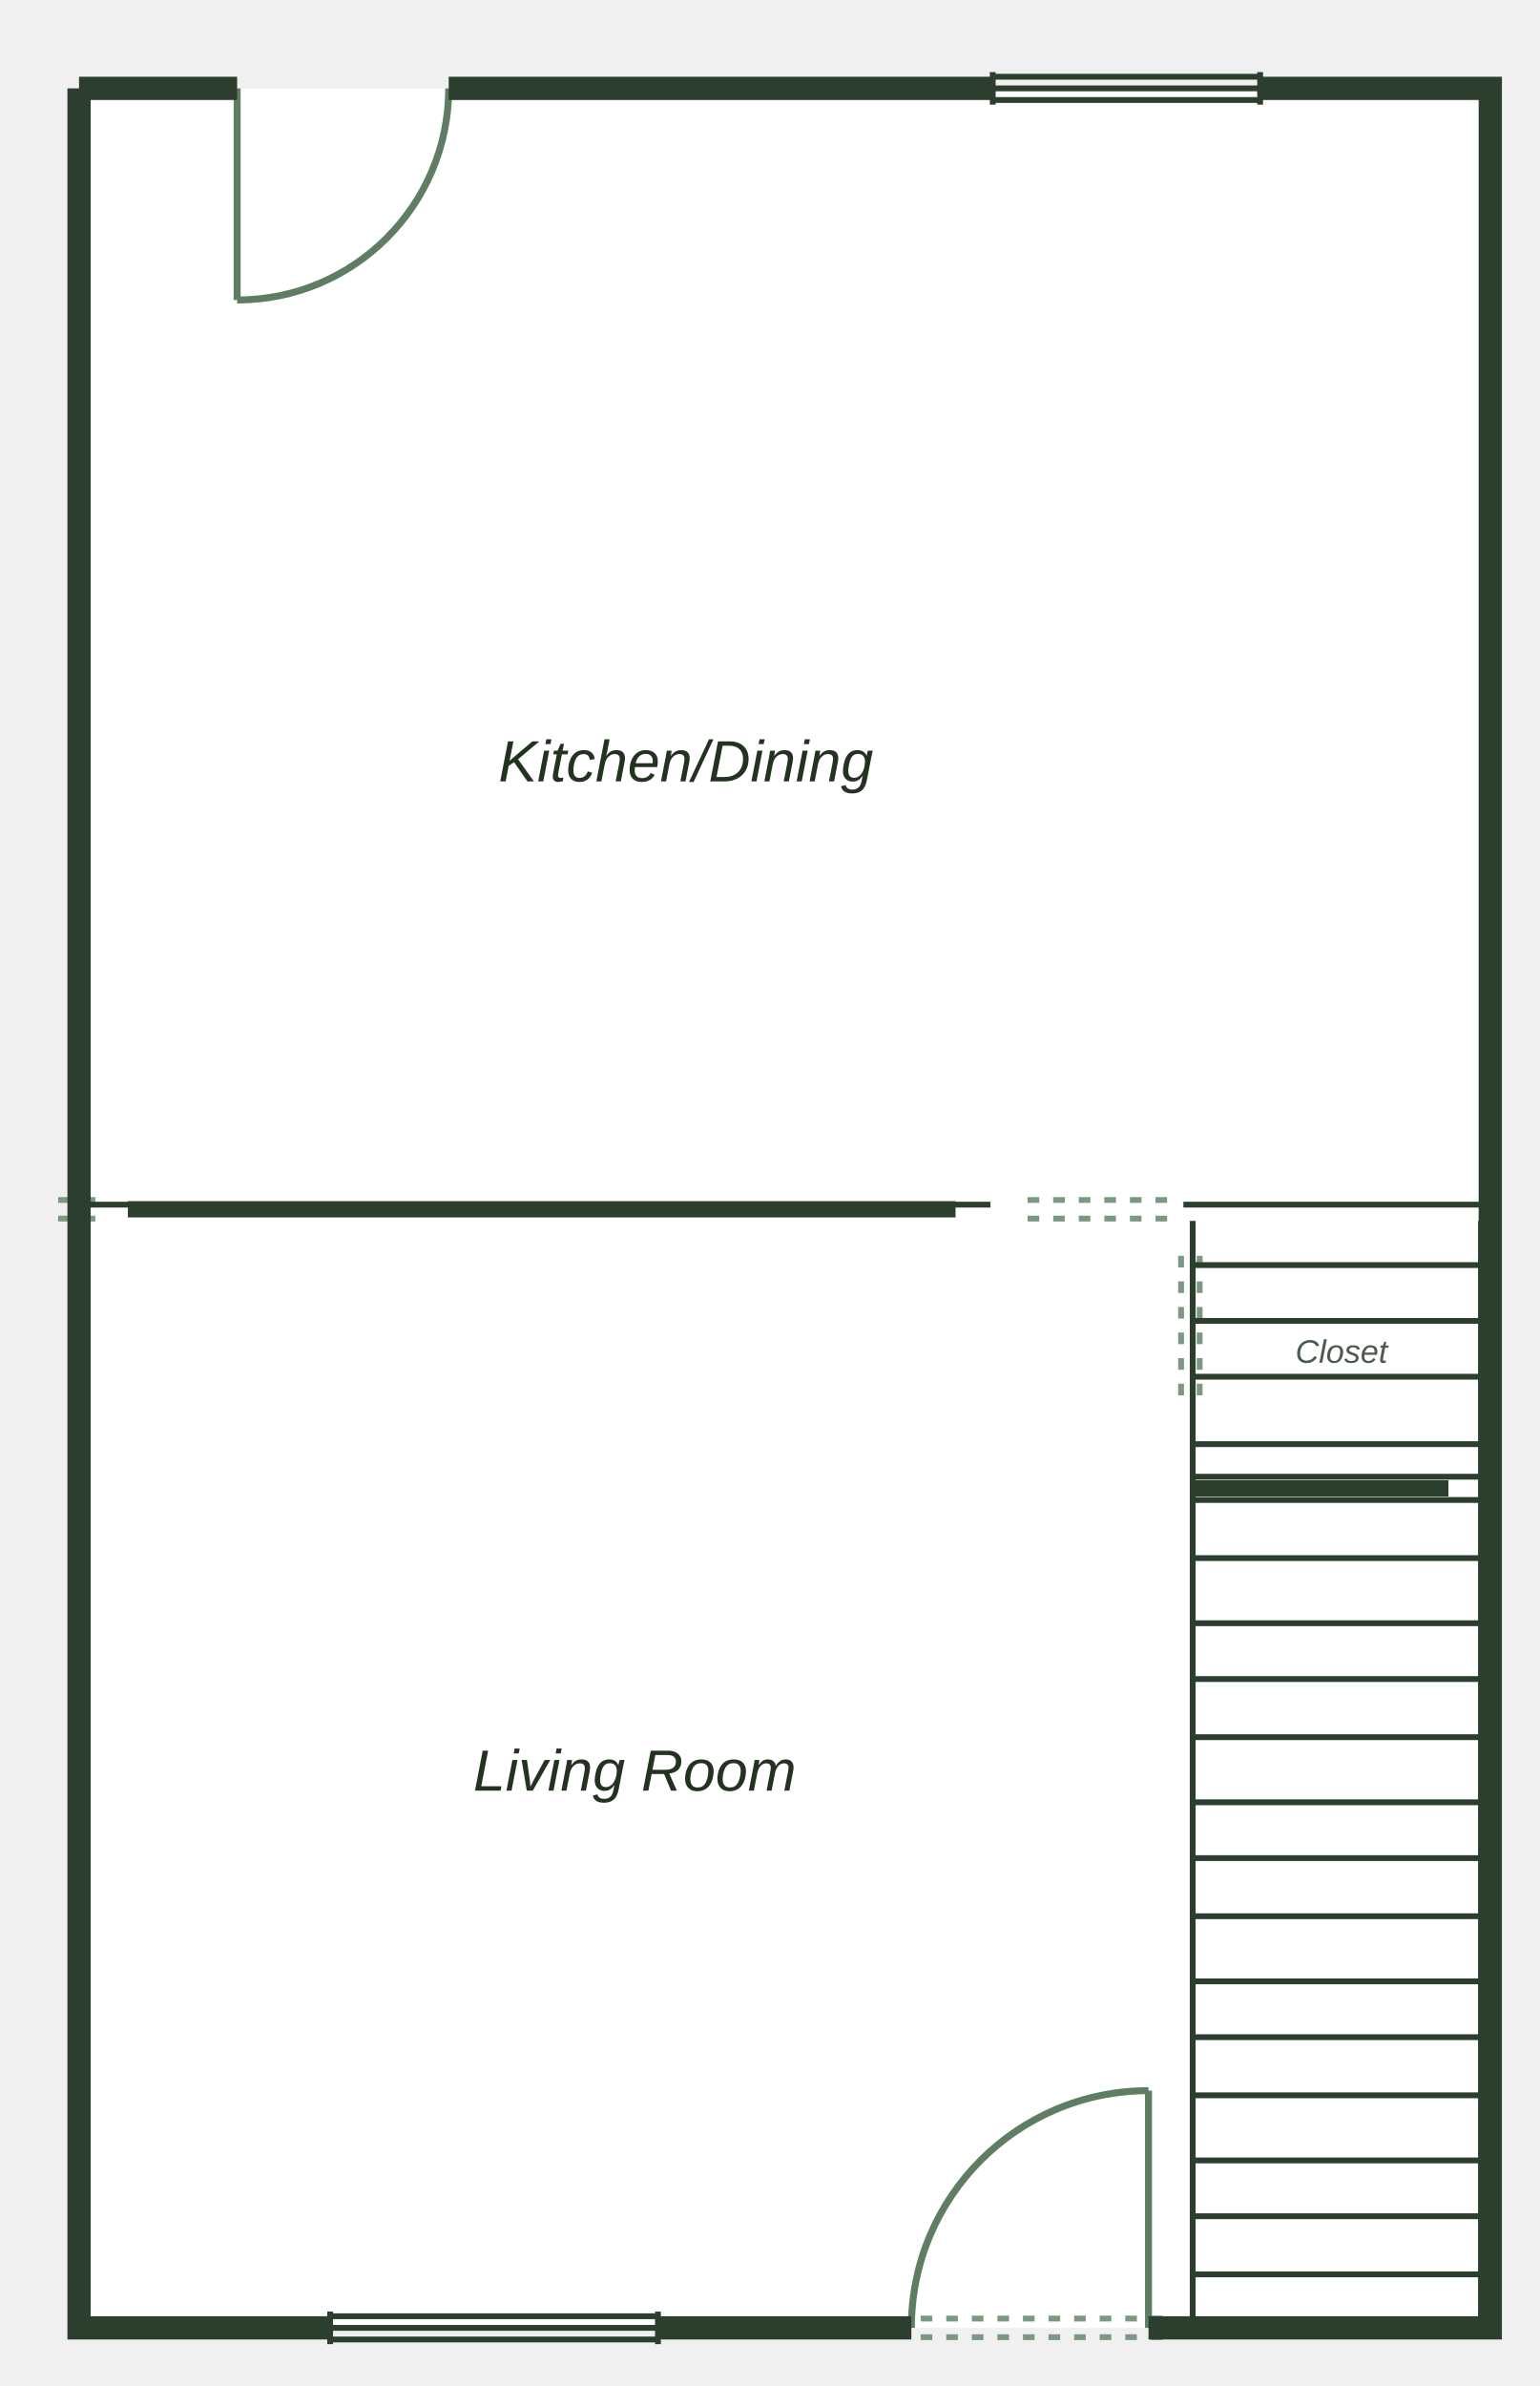
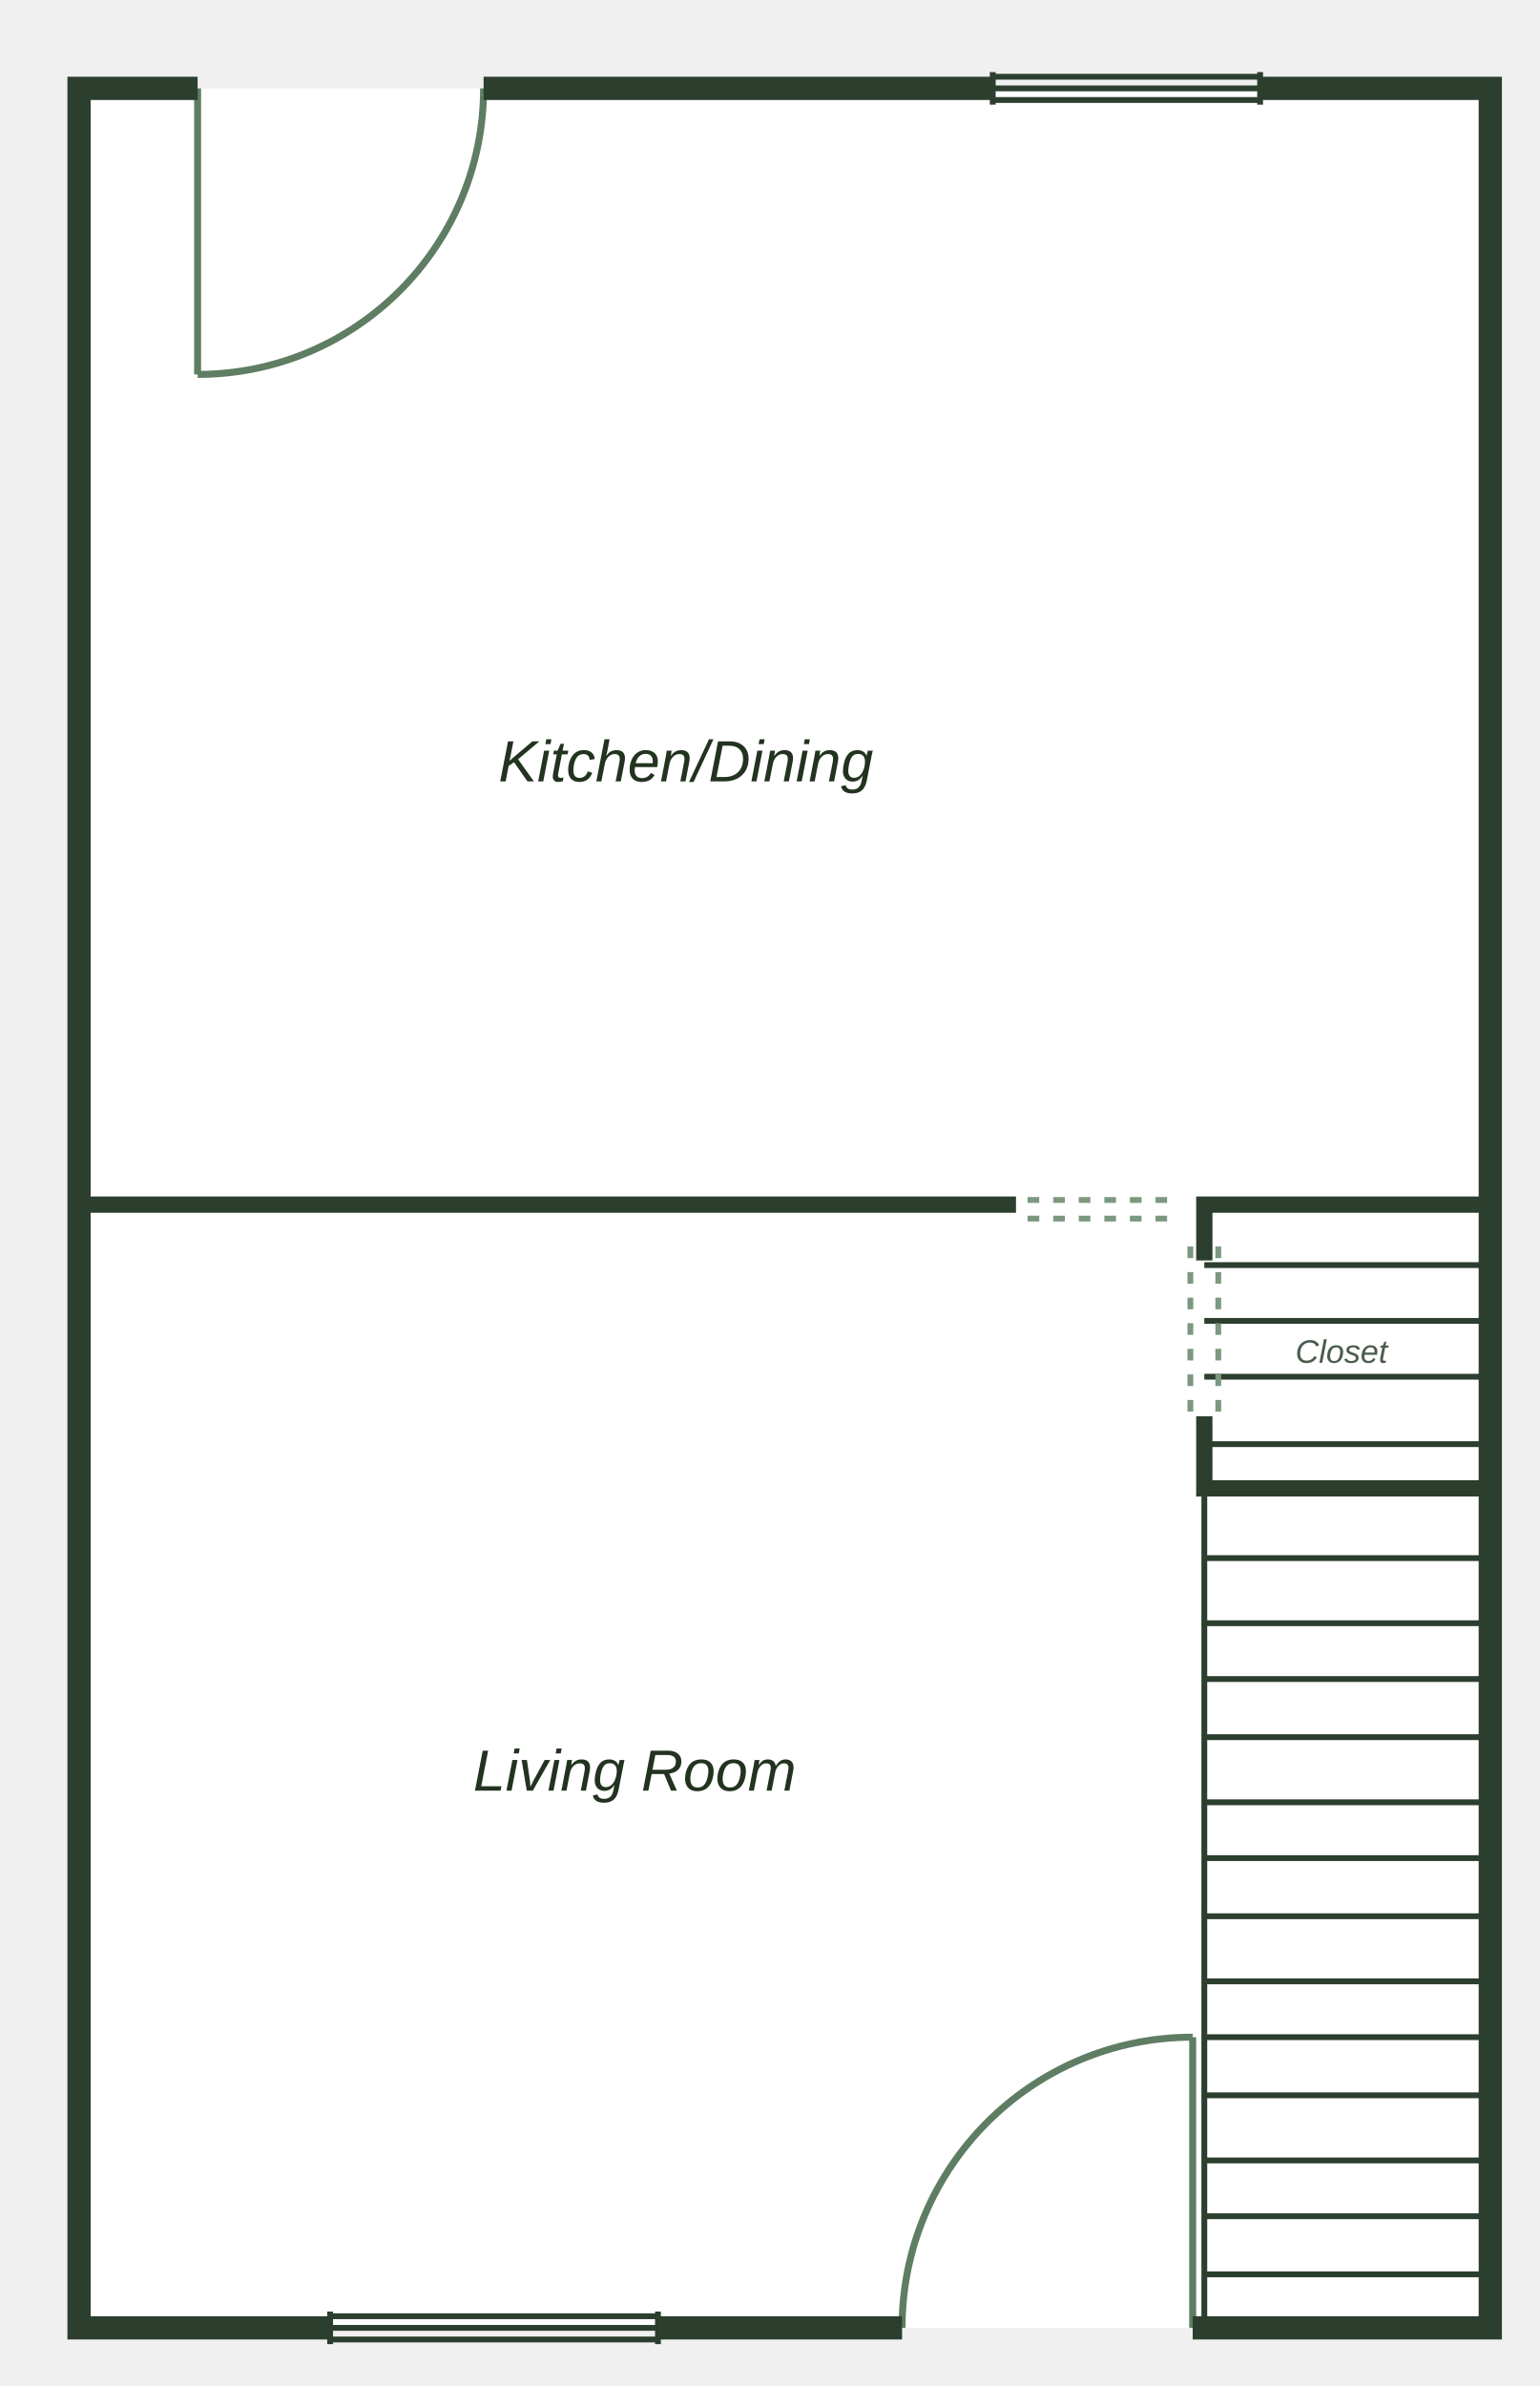
<svg xmlns="http://www.w3.org/2000/svg" width="662" height="1026" viewBox="0 0 662 1026" preserveAspectRatio="xMidYMid meet" role="img" aria-label="Kent Island Village two-bedroom townhome main-level floor plan">
  <defs>
    <style>
    .fp{fill:#FFFFFF}
    .w{fill:none;stroke:#2C3E2D;stroke-width:7;stroke-linecap:butt}
    .wo{fill:none;stroke:#2C3E2D;stroke-width:10;stroke-linecap:butt}
    .d{fill:none;stroke:#7C9880;stroke-width:2.5;stroke-dasharray:5 6}
    .arc{fill:none;stroke:#5E7D63;stroke-width:3}
    .win{fill:none;stroke:#2C3E2D;stroke-width:2.5}
    .st{fill:none;stroke:#2C3E2D;stroke-width:2.5}
    .rm{fill:#22331F;font-family:'Helvetica Neue',Arial,sans-serif;font-size:25px;font-style:italic;text-anchor:middle}
    .cl{fill:#4A5C4D;font-family:'Helvetica Neue',Arial,sans-serif;font-size:18px;font-style:italic;text-anchor:middle}
    .sm{fill:#4A5C4D;font-family:'Helvetica Neue',Arial,sans-serif;font-size:14px;font-style:italic;text-anchor:middle}
  </style>
  </defs>
  <rect class="fp" x="34" y="38" width="607" height="963" />
-   <path class="w" d="M55,520 H411 M514,640 H623" />
-   <path class="d" d="M25,516 H43 M25,524 H43 M442,516 H506 M442,524 H506 M508,540 V604 M516,540 V604 M396,997 H501 M396,1005 H501" />
-   <path class="arc" d="M102,38 V129 M102,129 A91,91 0 0 0 193,38" />
+   <path class="w" d="M34,518 L437,518 M641,518 L518,518 L518,542 M641,640 L518,640 L518,609" />
+   <path class="d" d="M442,516 H506 M442,524 H506" />
+   <path class="arc" d="M85,38 V161 M208,38 A123,123 0 0 1 85,161" />
  <path class="win" d="M427,33 H542 M427,38 H542 M427,43 H542 M427,31 V45 M542,31 V45" />
  <path class="win" d="M142,996 H283 M142,1001 H283 M142,1006 H283 M142,994 V1008 M283,994 V1008" />
-   <path class="arc" d="M494,1001 V899 M392,1001 A102,102 0 0 1 494,899" />
-   <path class="st" d="M36,518 H57 M391,518 H426 M509,518 H640" />
-   <path class="st" d="M513,525 V1001 M637,525 V1001 M513,544 H637 M513,568 H637 M513,592 H637 M513,621 H637 M513,635 H637 M513,645 H637 M513,670 H637 M513,698 H637 M513,722 H637 M513,747 H637 M513,775 H637 M513,799 H637 M513,824 H637 M513,852 H637 M513,876 H637 M513,901 H637 M513,929 H637 M513,953 H637 M513,978 H637 M513,999 H637" />
-   <path class="wo" d="M34,38 H102 M193,38 H427 M542,38 H641 V1001 H494 M392,1001 H283 M142,1001 H34 V38" />
+   <path class="arc" d="M513,1001 V876 M388,1001 A125,125 0 0 1 513,876" />
+   <path class="st" d="M518,518 V535 M518,615 V640 M641,518 V640 M518,544 H641 M518,568 H641 M518,592 H641 M518,621 H641" />
+   <path class="st" d="M518,640 V1001 M641,640 V1001 M518,670 H641 M518,698 H641 M518,722 H641 M518,747 H641 M518,775 H641 M518,799 H641 M518,824 H641 M518,852 H641 M518,876 H641 M518,901 H641 M518,929 H641 M518,953 H641 M518,978 H641" />
+   <path class="d" d="M512.0,536 V613" />
+   <path class="d" d="M524.0,536 V613" />
+   <path class="wo" d="M34,38 H85 M208,38 H427 M542,38 H641 V1001 H513 M388,1001 H283 M142,1001 H34 V38 H44" />
  <text class="rm" x="295" y="336">Kitchen/Dining</text>
  <text class="rm" x="273" y="770">Living Room</text>
  <text class="sm" x="577" y="586">Closet</text>
</svg>
